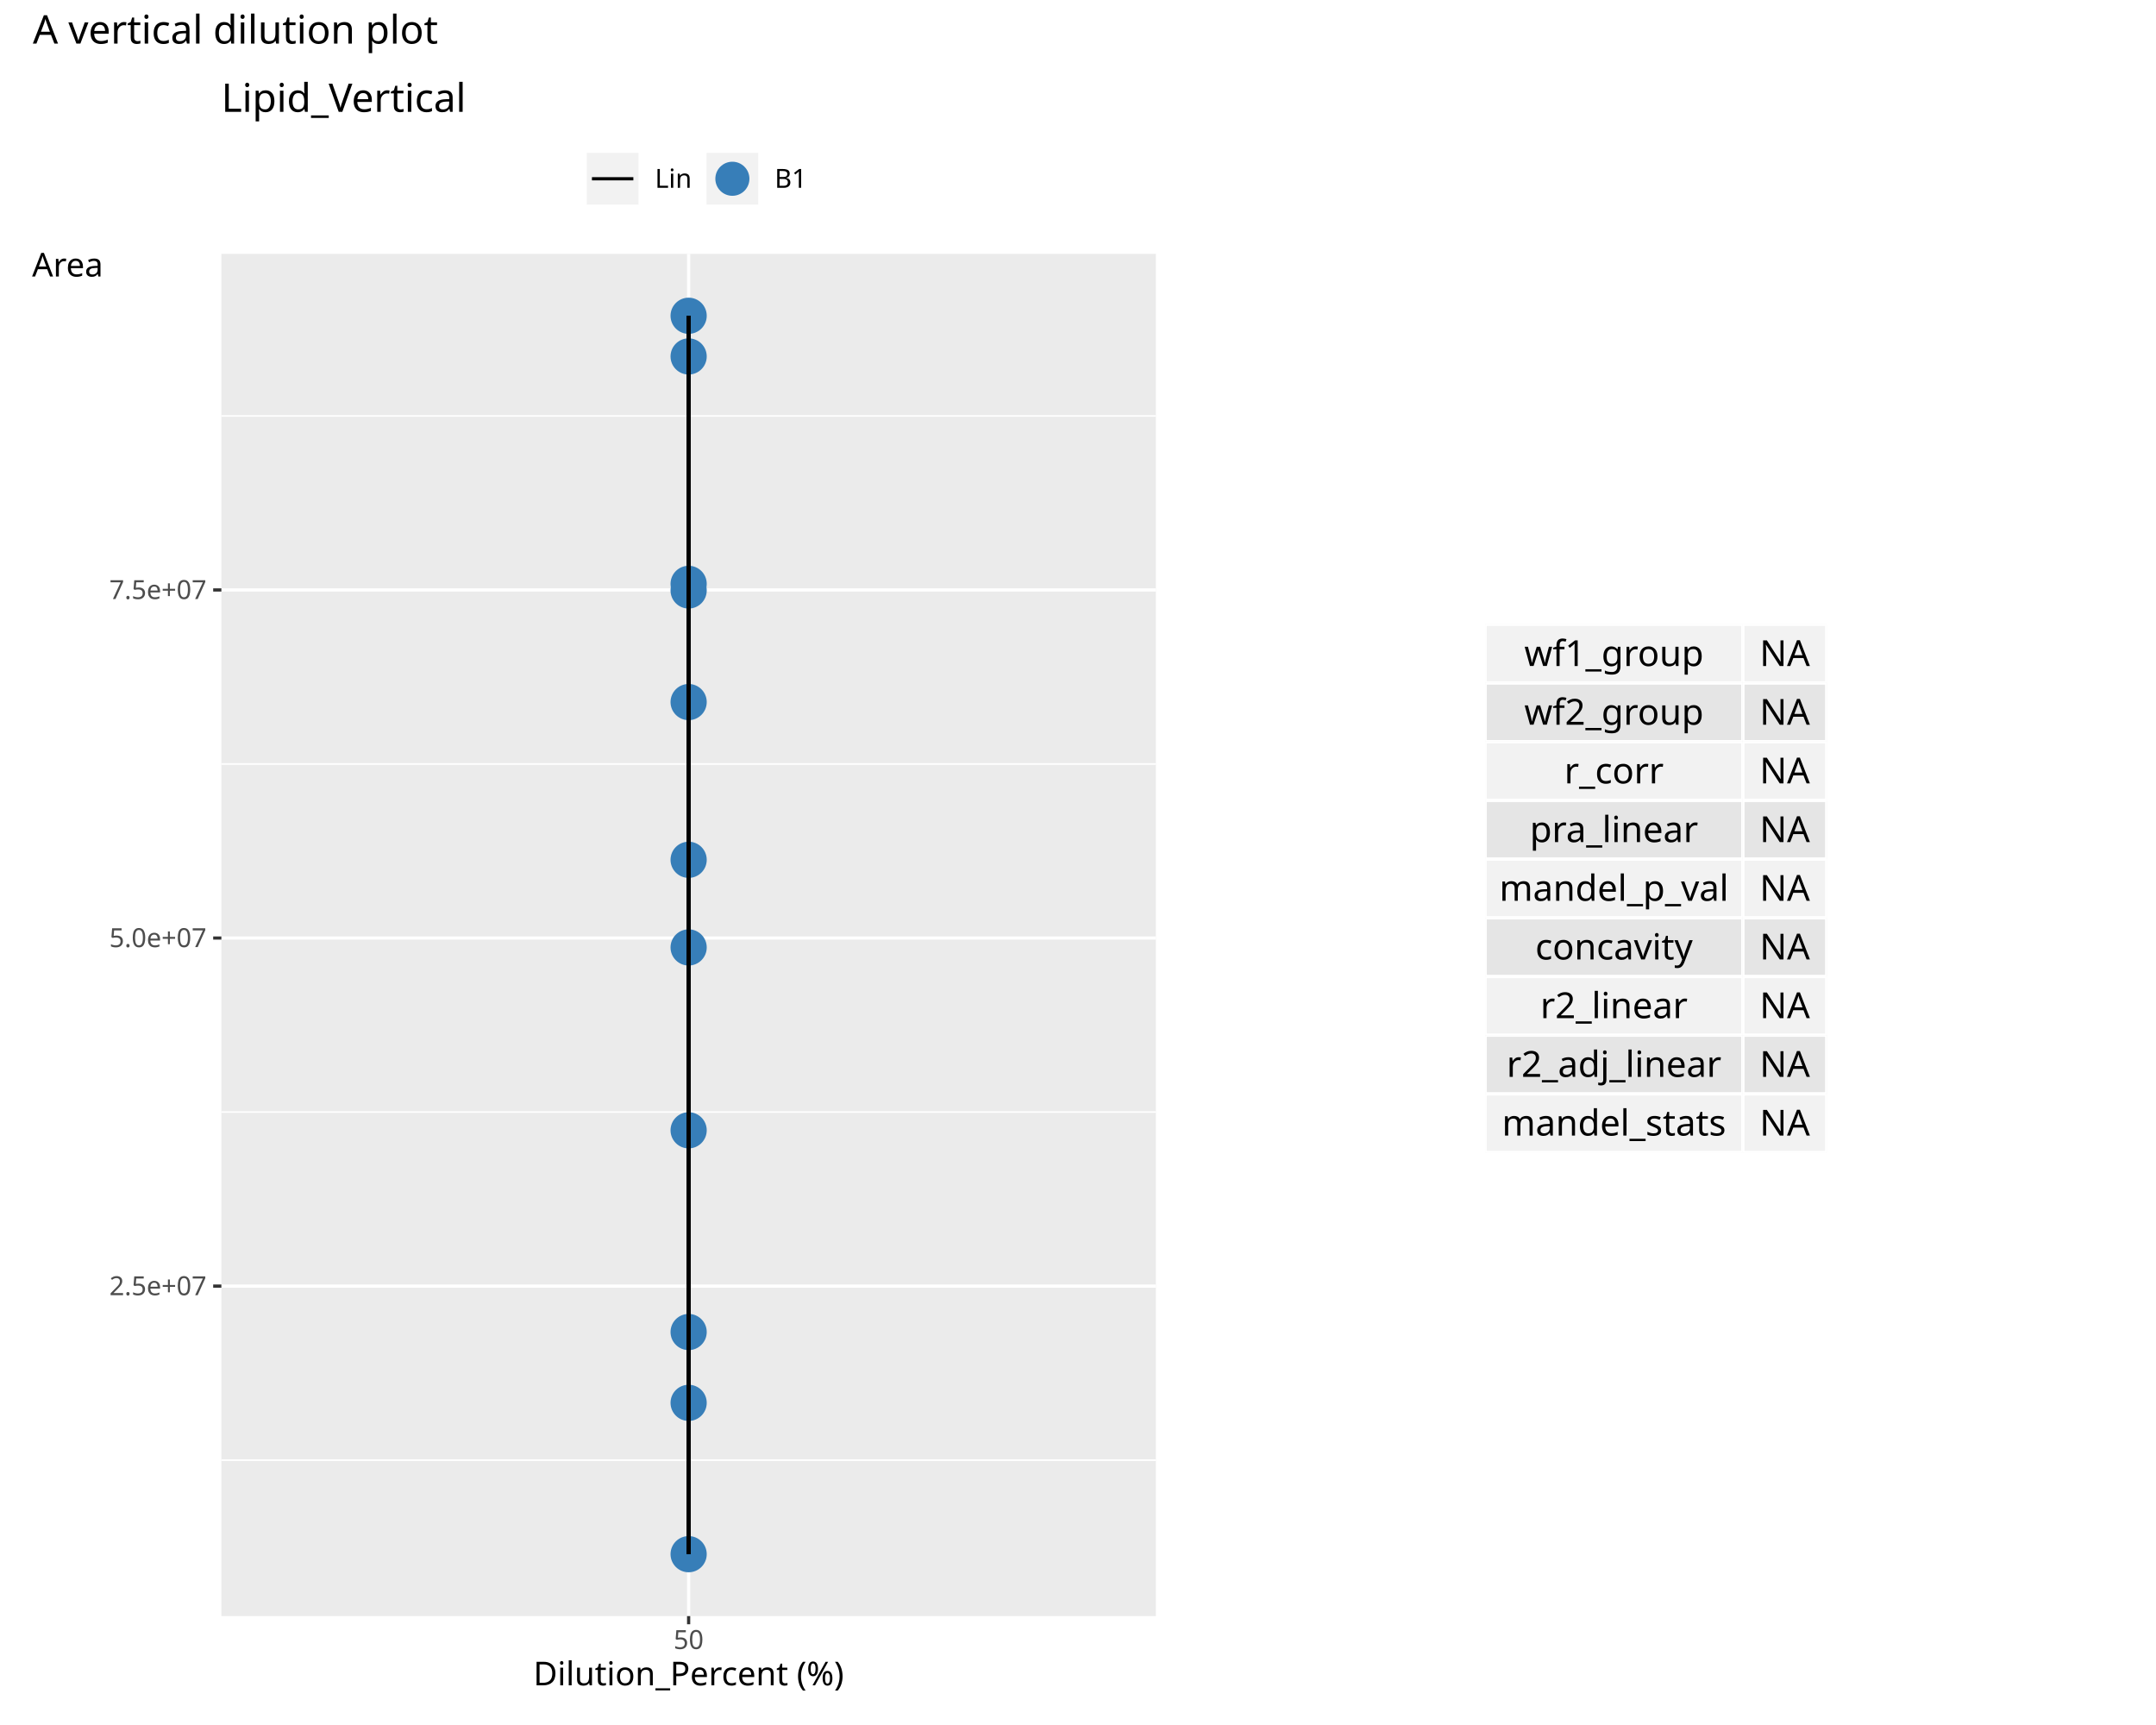
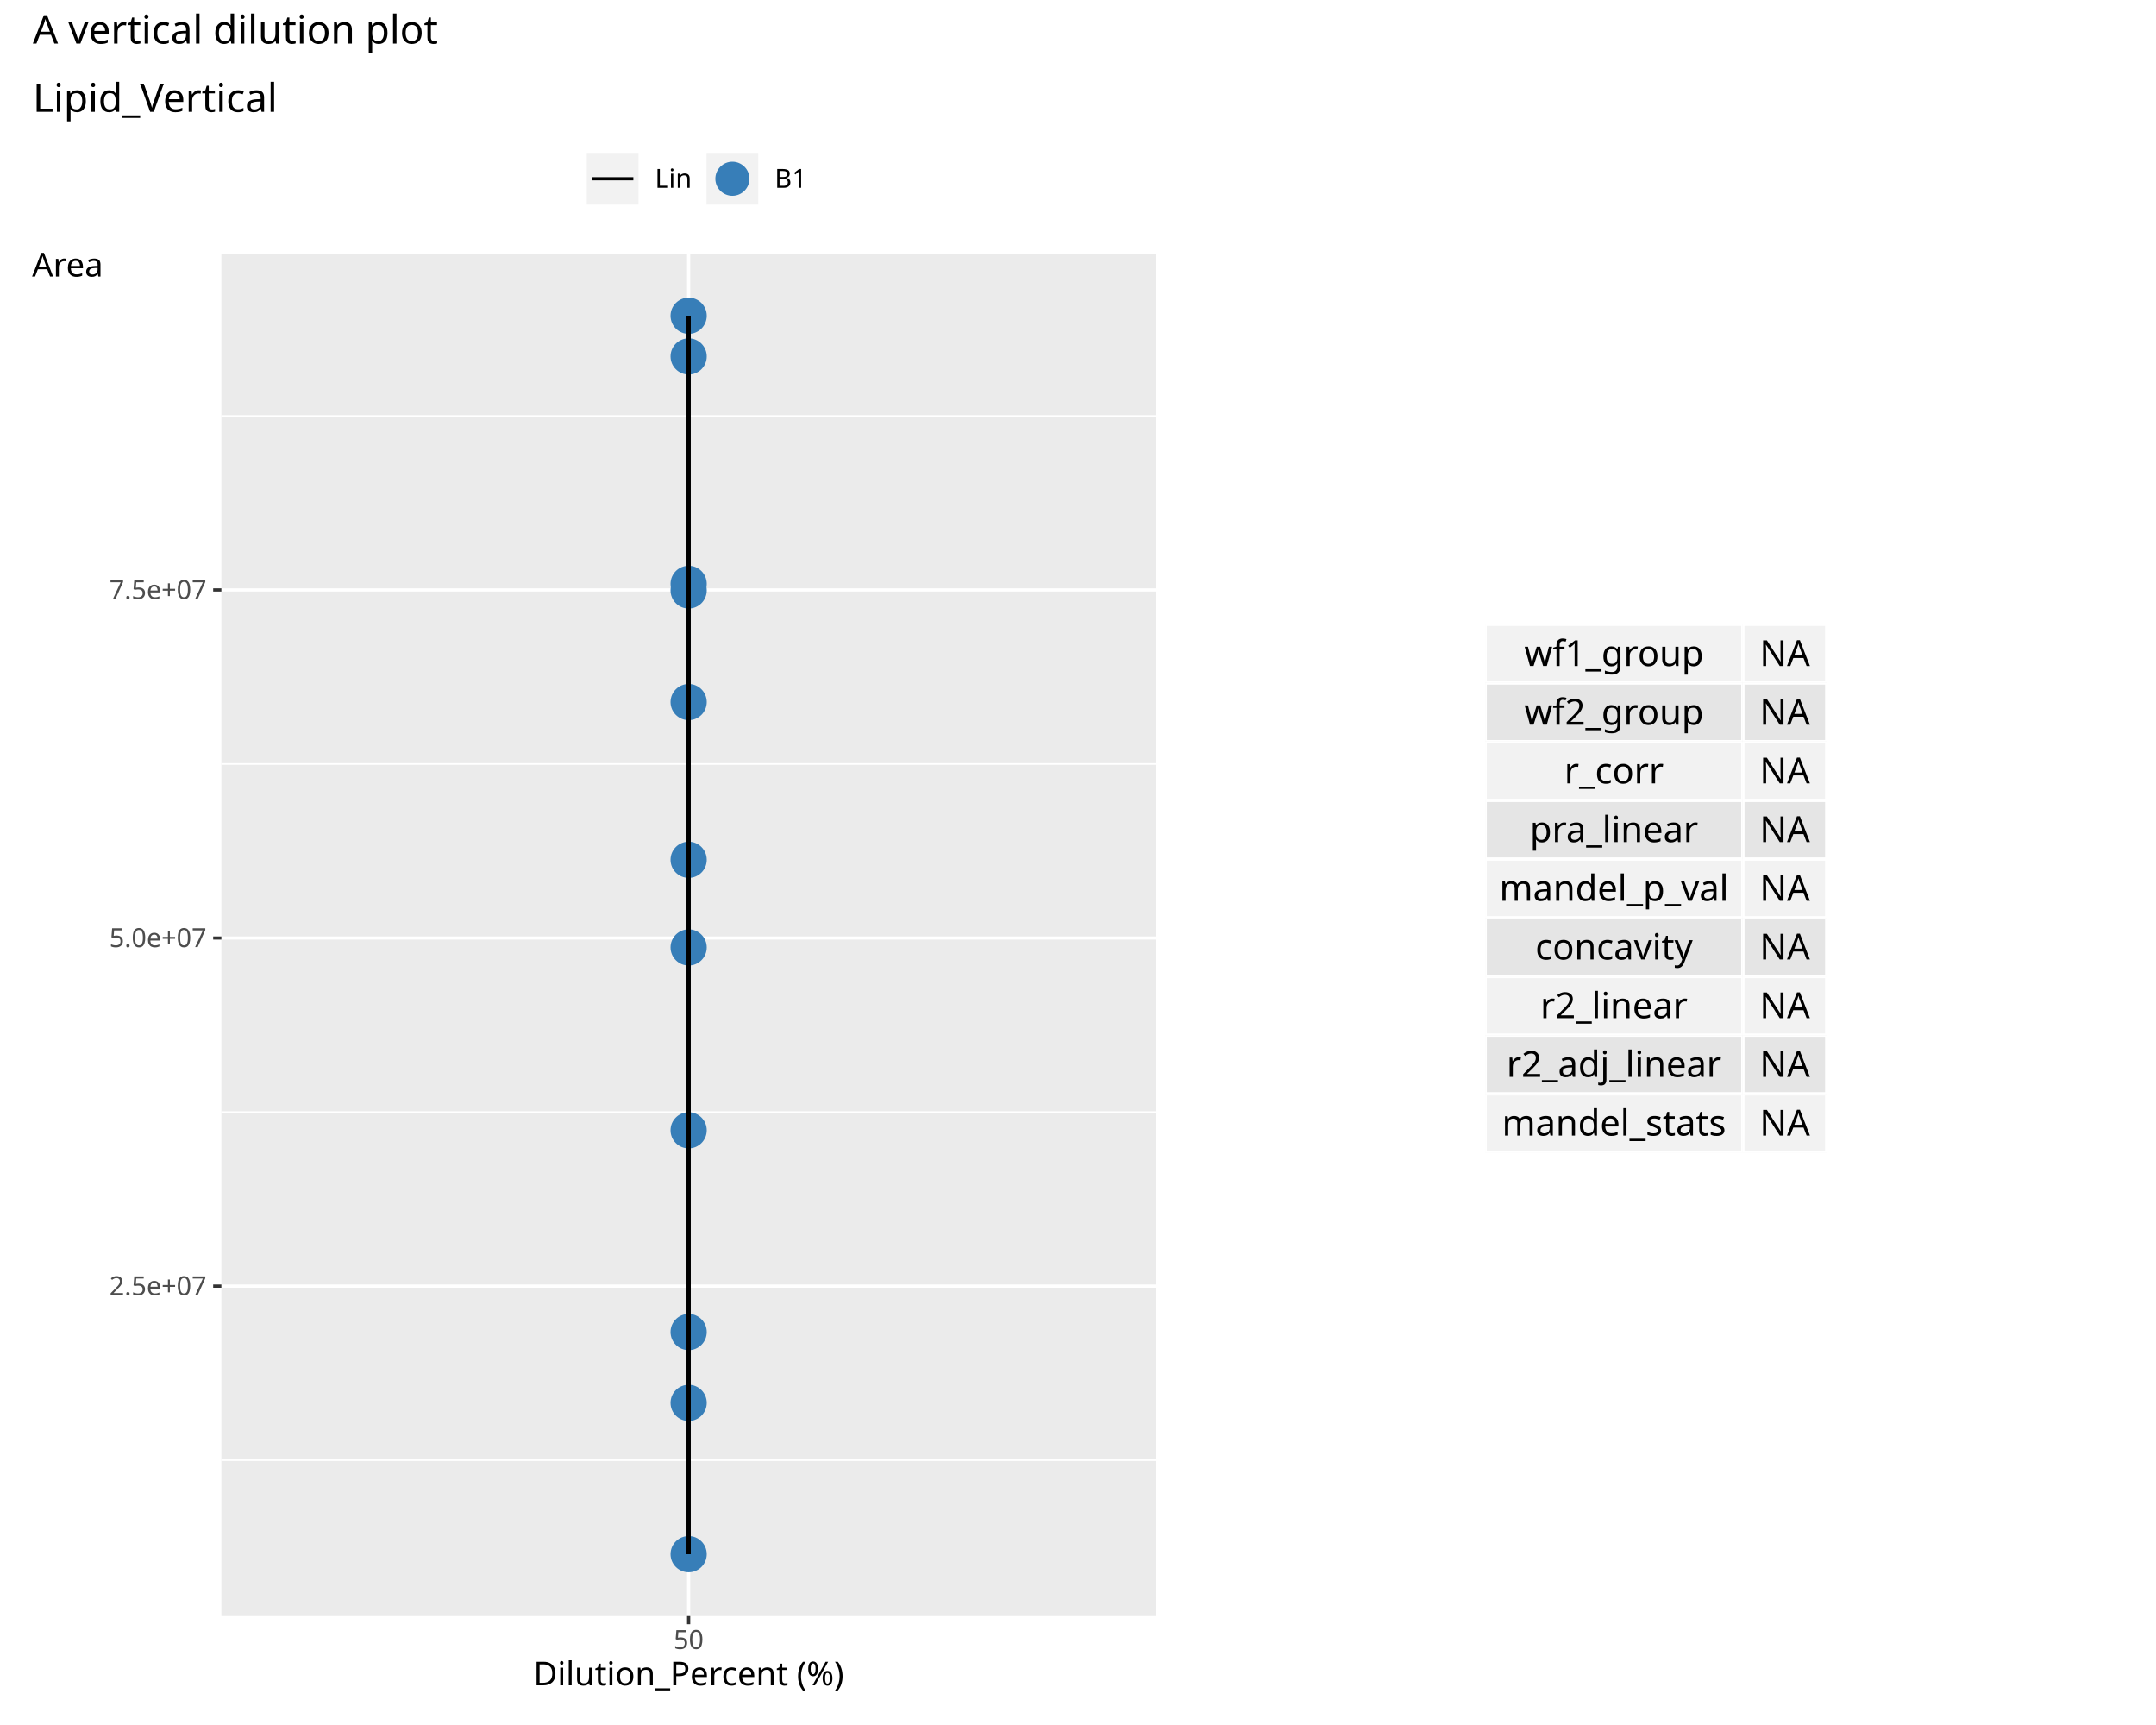
<svg xmlns="http://www.w3.org/2000/svg" class="svglite" data-engine-version="2.0" width="720.00pt" height="576.00pt" viewBox="0 0 720.00 576.00">
  <defs>
    <style type="text/css">
    .svglite line, .svglite polyline, .svglite polygon, .svglite path, .svglite rect, .svglite circle {
      fill: none;
      stroke: #000000;
      stroke-linecap: round;
      stroke-linejoin: round;
      stroke-miterlimit: 10.00;
    }
  </style>
  </defs>
  <rect width="100%" height="100%" style="stroke: none; fill: #FFFFFF;" />
  <defs>
    <clipPath id="cpMC4wMHw3MjAuMDB8MC4wMHw1NzYuMDA=">
      <rect x="0.00" y="0.00" width="720.00" height="576.00" />
    </clipPath>
  </defs>
  <g clip-path="url(#cpMC4wMHw3MjAuMDB8MC4wMHw1NzYuMDA=)">
    <rect x="0" y="0.00" width="720.00" height="576.00" style="stroke-width: 1.07; stroke: #FFFFFF; fill: #FFFFFF;" />
  </g>
  <defs>
    <clipPath id="cpMzkxLjQ4fDcxNC41MnwyMi43OHw1NzAuNTI=">
      <rect x="391.48" y="22.78" width="323.04" height="547.74" />
    </clipPath>
  </defs>
  <g clip-path="url(#cpMzkxLjQ4fDcxNC41MnwyMi43OHw1NzAuNTI=)">
    <rect x="391.48" y="22.78" width="323.04" height="547.74" style="stroke-width: 1.07; stroke: #FFFFFF; fill: #FFFFFF;" />
  </g>
  <g clip-path="url(#cpMC4wMHw3MjAuMDB8MC4wMHw1NzYuMDA=)">
</g>
  <defs>
    <clipPath id="cpNS40OHwzOTEuNDh8MjIuNzh8NTcwLjUy">
      <rect x="5.48" y="22.78" width="386.01" height="547.74" />
    </clipPath>
  </defs>
  <g clip-path="url(#cpNS40OHwzOTEuNDh8MjIuNzh8NTcwLjUy)">
    <rect x="5.48" y="22.78" width="386.01" height="547.74" style="stroke-width: 1.07; stroke: #FFFFFF; fill: #FFFFFF;" />
  </g>
  <g clip-path="url(#cpMC4wMHw3MjAuMDB8MC4wMHw1NzYuMDA=)">
</g>
  <defs>
    <clipPath id="cpNzMuOTN8Mzg2LjAxfDg0Ljc2fDUzOS42Mw==">
      <rect x="73.93" y="84.76" width="312.08" height="454.87" />
    </clipPath>
  </defs>
  <g clip-path="url(#cpNzMuOTN8Mzg2LjAxfDg0Ljc2fDUzOS42Mw==)">
    <rect x="73.93" y="84.76" width="312.08" height="454.87" style="stroke-width: 1.07; stroke: none; fill: #EBEBEB;" />
    <polyline points="73.93,487.57 386.01,487.57 " style="stroke-width: 0.53; stroke: #FFFFFF; stroke-linecap: butt;" />
    <polyline points="73.93,371.34 386.01,371.34 " style="stroke-width: 0.53; stroke: #FFFFFF; stroke-linecap: butt;" />
    <polyline points="73.93,255.11 386.01,255.11 " style="stroke-width: 0.53; stroke: #FFFFFF; stroke-linecap: butt;" />
    <polyline points="73.93,138.88 386.01,138.88 " style="stroke-width: 0.53; stroke: #FFFFFF; stroke-linecap: butt;" />
    <polyline points="73.93,429.45 386.01,429.45 " style="stroke-width: 1.07; stroke: #FFFFFF; stroke-linecap: butt;" />
    <polyline points="73.93,313.22 386.01,313.22 " style="stroke-width: 1.07; stroke: #FFFFFF; stroke-linecap: butt;" />
    <polyline points="73.93,196.99 386.01,196.99 " style="stroke-width: 1.07; stroke: #FFFFFF; stroke-linecap: butt;" />
    <polyline points="229.97,539.63 229.97,84.76 " style="stroke-width: 1.07; stroke: #FFFFFF; stroke-linecap: butt;" />
    <circle cx="229.97" cy="518.96" r="5.69" style="stroke-width: 0.71; stroke: #377EB8; fill: #377EB8;" />
    <circle cx="229.97" cy="468.43" r="5.69" style="stroke-width: 0.71; stroke: #377EB8; fill: #377EB8;" />
    <circle cx="229.97" cy="444.78" r="5.69" style="stroke-width: 0.71; stroke: #377EB8; fill: #377EB8;" />
    <circle cx="229.97" cy="377.42" r="5.69" style="stroke-width: 0.71; stroke: #377EB8; fill: #377EB8;" />
    <circle cx="229.97" cy="316.36" r="5.69" style="stroke-width: 0.71; stroke: #377EB8; fill: #377EB8;" />
    <circle cx="229.97" cy="287.10" r="5.69" style="stroke-width: 0.71; stroke: #377EB8; fill: #377EB8;" />
    <circle cx="229.97" cy="234.43" r="5.69" style="stroke-width: 0.71; stroke: #377EB8; fill: #377EB8;" />
    <circle cx="229.97" cy="197.16" r="5.69" style="stroke-width: 0.71; stroke: #377EB8; fill: #377EB8;" />
    <circle cx="229.97" cy="194.96" r="5.69" style="stroke-width: 0.71; stroke: #377EB8; fill: #377EB8;" />
    <circle cx="229.97" cy="119.02" r="5.69" style="stroke-width: 0.71; stroke: #377EB8; fill: #377EB8;" />
    <circle cx="229.97" cy="105.44" r="5.69" style="stroke-width: 0.71; stroke: #377EB8; fill: #377EB8;" />
    <line x1="229.97" y1="518.96" x2="229.97" y2="105.44" style="stroke-width: 1.07; stroke-linecap: butt;" />
    <line x1="229.97" y1="518.96" x2="229.97" y2="105.44" style="stroke-width: 1.07; stroke-linecap: butt;" />
    <line x1="229.97" y1="518.96" x2="229.97" y2="105.44" style="stroke-width: 1.07; stroke-linecap: butt;" />
    <line x1="229.97" y1="518.96" x2="229.97" y2="105.44" style="stroke-width: 1.07; stroke-linecap: butt;" />
    <line x1="229.97" y1="518.96" x2="229.97" y2="105.44" style="stroke-width: 1.07; stroke-linecap: butt;" />
    <line x1="229.97" y1="518.96" x2="229.97" y2="105.44" style="stroke-width: 1.07; stroke-linecap: butt;" />
    <line x1="229.97" y1="518.96" x2="229.97" y2="105.44" style="stroke-width: 1.07; stroke-linecap: butt;" />
    <line x1="229.97" y1="518.96" x2="229.97" y2="105.44" style="stroke-width: 1.07; stroke-linecap: butt;" />
    <line x1="229.97" y1="518.96" x2="229.97" y2="105.44" style="stroke-width: 1.07; stroke-linecap: butt;" />
    <line x1="229.97" y1="518.96" x2="229.97" y2="105.44" style="stroke-width: 1.07; stroke-linecap: butt;" />
    <line x1="229.97" y1="518.96" x2="229.97" y2="105.44" style="stroke-width: 1.07; stroke-linecap: butt;" />
  </g>
  <g clip-path="url(#cpMC4wMHw3MjAuMDB8MC4wMHw1NzYuMDA=)">
    <text x="69.00" y="432.48" text-anchor="end" style="font-size: 8.80px; fill: #4D4D4D; font-family: sans;" textLength="32.06px" lengthAdjust="spacingAndGlyphs">2.5e+07</text>
    <text x="69.00" y="316.25" text-anchor="end" style="font-size: 8.80px; fill: #4D4D4D; font-family: sans;" textLength="32.06px" lengthAdjust="spacingAndGlyphs">5.0e+07</text>
    <text x="69.00" y="200.02" text-anchor="end" style="font-size: 8.80px; fill: #4D4D4D; font-family: sans;" textLength="32.06px" lengthAdjust="spacingAndGlyphs">7.5e+07</text>
    <polyline points="71.19,429.45 73.93,429.45 " style="stroke-width: 1.07; stroke: #333333; stroke-linecap: butt;" />
    <polyline points="71.19,313.22 73.93,313.22 " style="stroke-width: 1.07; stroke: #333333; stroke-linecap: butt;" />
    <polyline points="71.19,196.99 73.93,196.99 " style="stroke-width: 1.07; stroke: #333333; stroke-linecap: butt;" />
    <polyline points="229.97,542.37 229.97,539.63 " style="stroke-width: 1.07; stroke: #333333; stroke-linecap: butt;" />
    <text x="229.97" y="550.62" text-anchor="middle" style="font-size: 8.80px; fill: #4D4D4D; font-family: sans;" textLength="9.79px" lengthAdjust="spacingAndGlyphs">50</text>
    <text x="229.97" y="562.76" text-anchor="middle" style="font-size: 11.00px; font-family: sans;" textLength="100.88px" lengthAdjust="spacingAndGlyphs">Dilution_Percent (%)</text>
    <text x="22.58" y="92.33" text-anchor="middle" style="font-size: 11.00px; font-family: sans;" textLength="23.24px" lengthAdjust="spacingAndGlyphs">Area</text>
    <rect x="184.99" y="45.57" width="89.95" height="28.24" style="stroke-width: 1.07; stroke: none; fill: #FFFFFF;" />
    <rect x="195.95" y="51.05" width="17.28" height="17.28" style="stroke-width: 1.07; stroke: none; fill: #F2F2F2;" />
    <line x1="197.68" y1="59.69" x2="211.51" y2="59.69" style="stroke-width: 1.07; stroke-linecap: butt;" />
    <rect x="235.94" y="51.05" width="17.28" height="17.28" style="stroke-width: 1.07; stroke: none; fill: #F2F2F2;" />
    <circle cx="244.58" cy="59.69" r="5.69" style="stroke-width: 0.71; stroke: none; fill: #377EB8;" />
    <text x="218.71" y="62.71" style="font-size: 8.80px; font-family: sans;" textLength="11.74px" lengthAdjust="spacingAndGlyphs">Lin</text>
    <text x="258.69" y="62.71" style="font-size: 8.80px; font-family: sans;" textLength="10.77px" lengthAdjust="spacingAndGlyphs">B1</text>
-     <text x="73.93" y="37.35" style="font-size: 13.20px; font-family: sans;" textLength="79.25px" lengthAdjust="spacingAndGlyphs">Lipid_Vertical</text>
+     <text x="10.96" y="37.35" style="font-size: 13.20px; font-family: sans;" textLength="79.25px" lengthAdjust="spacingAndGlyphs">Lipid_Vertical</text>
  </g>
  <defs>
    <clipPath id="cpMzk2Ljk2fDcwOS4wNHw4NC43Nnw1MzkuNjM=">
      <rect x="396.96" y="84.76" width="312.08" height="454.87" />
    </clipPath>
  </defs>
  <g clip-path="url(#cpMzk2Ljk2fDcwOS4wNHw4NC43Nnw1MzkuNjM=)">
</g>
  <g clip-path="url(#cpMC4wMHw3MjAuMDB8MC4wMHw1NzYuMDA=)">
</g>
  <g clip-path="url(#cpMzkxLjQ4fDcxNC41MnwyMi43OHw1NzAuNTI=)">
</g>
  <defs>
    <clipPath id="cpNDk1Ljk2fDU4Mi4wM3wyMDguNDd8MjI4LjA2">
      <rect x="495.96" y="208.47" width="86.07" height="19.60" />
    </clipPath>
  </defs>
  <g clip-path="url(#cpNDk1Ljk2fDU4Mi4wM3wyMDguNDd8MjI4LjA2)">
    <rect x="495.96" y="208.47" width="86.07" height="19.60" style="stroke-width: 1.12; stroke: #FFFFFF; fill: #F2F2F2;" />
  </g>
  <g clip-path="url(#cpMzkxLjQ4fDcxNC41MnwyMi43OHw1NzAuNTI=)">
</g>
  <defs>
    <clipPath id="cpNDk1Ljk2fDU4Mi4wM3wyMjguMDZ8MjQ3LjY2">
      <rect x="495.96" y="228.06" width="86.07" height="19.60" />
    </clipPath>
  </defs>
  <g clip-path="url(#cpNDk1Ljk2fDU4Mi4wM3wyMjguMDZ8MjQ3LjY2)">
    <rect x="495.96" y="228.06" width="86.07" height="19.60" style="stroke-width: 1.12; stroke: #FFFFFF; fill: #E5E5E5;" />
  </g>
  <g clip-path="url(#cpMzkxLjQ4fDcxNC41MnwyMi43OHw1NzAuNTI=)">
</g>
  <defs>
    <clipPath id="cpNDk1Ljk2fDU4Mi4wM3wyNDcuNjZ8MjY3LjI2">
      <rect x="495.96" y="247.66" width="86.07" height="19.60" />
    </clipPath>
  </defs>
  <g clip-path="url(#cpNDk1Ljk2fDU4Mi4wM3wyNDcuNjZ8MjY3LjI2)">
    <rect x="495.96" y="247.66" width="86.07" height="19.60" style="stroke-width: 1.12; stroke: #FFFFFF; fill: #F2F2F2;" />
  </g>
  <g clip-path="url(#cpMzkxLjQ4fDcxNC41MnwyMi43OHw1NzAuNTI=)">
</g>
  <defs>
    <clipPath id="cpNDk1Ljk2fDU4Mi4wM3wyNjcuMjZ8Mjg2Ljg1">
      <rect x="495.96" y="267.26" width="86.07" height="19.60" />
    </clipPath>
  </defs>
  <g clip-path="url(#cpNDk1Ljk2fDU4Mi4wM3wyNjcuMjZ8Mjg2Ljg1)">
    <rect x="495.96" y="267.26" width="86.07" height="19.60" style="stroke-width: 1.12; stroke: #FFFFFF; fill: #E5E5E5;" />
  </g>
  <g clip-path="url(#cpMzkxLjQ4fDcxNC41MnwyMi43OHw1NzAuNTI=)">
</g>
  <defs>
    <clipPath id="cpNDk1Ljk2fDU4Mi4wM3wyODYuODV8MzA2LjQ1">
      <rect x="495.96" y="286.85" width="86.07" height="19.60" />
    </clipPath>
  </defs>
  <g clip-path="url(#cpNDk1Ljk2fDU4Mi4wM3wyODYuODV8MzA2LjQ1)">
    <rect x="495.96" y="286.85" width="86.07" height="19.60" style="stroke-width: 1.12; stroke: #FFFFFF; fill: #F2F2F2;" />
  </g>
  <g clip-path="url(#cpMzkxLjQ4fDcxNC41MnwyMi43OHw1NzAuNTI=)">
</g>
  <defs>
    <clipPath id="cpNDk1Ljk2fDU4Mi4wM3wzMDYuNDV8MzI2LjA1">
      <rect x="495.96" y="306.45" width="86.07" height="19.60" />
    </clipPath>
  </defs>
  <g clip-path="url(#cpNDk1Ljk2fDU4Mi4wM3wzMDYuNDV8MzI2LjA1)">
    <rect x="495.96" y="306.45" width="86.07" height="19.60" style="stroke-width: 1.12; stroke: #FFFFFF; fill: #E5E5E5;" />
  </g>
  <g clip-path="url(#cpMzkxLjQ4fDcxNC41MnwyMi43OHw1NzAuNTI=)">
</g>
  <defs>
    <clipPath id="cpNDk1Ljk2fDU4Mi4wM3wzMjYuMDV8MzQ1LjY0">
      <rect x="495.96" y="326.05" width="86.07" height="19.60" />
    </clipPath>
  </defs>
  <g clip-path="url(#cpNDk1Ljk2fDU4Mi4wM3wzMjYuMDV8MzQ1LjY0)">
    <rect x="495.96" y="326.05" width="86.07" height="19.60" style="stroke-width: 1.12; stroke: #FFFFFF; fill: #F2F2F2;" />
  </g>
  <g clip-path="url(#cpMzkxLjQ4fDcxNC41MnwyMi43OHw1NzAuNTI=)">
</g>
  <defs>
    <clipPath id="cpNDk1Ljk2fDU4Mi4wM3wzNDUuNjR8MzY1LjI0">
      <rect x="495.96" y="345.64" width="86.07" height="19.60" />
    </clipPath>
  </defs>
  <g clip-path="url(#cpNDk1Ljk2fDU4Mi4wM3wzNDUuNjR8MzY1LjI0)">
    <rect x="495.96" y="345.64" width="86.07" height="19.60" style="stroke-width: 1.12; stroke: #FFFFFF; fill: #E5E5E5;" />
  </g>
  <g clip-path="url(#cpMzkxLjQ4fDcxNC41MnwyMi43OHw1NzAuNTI=)">
</g>
  <defs>
    <clipPath id="cpNDk1Ljk2fDU4Mi4wM3wzNjUuMjR8Mzg0Ljg0">
      <rect x="495.96" y="365.24" width="86.07" height="19.60" />
    </clipPath>
  </defs>
  <g clip-path="url(#cpNDk1Ljk2fDU4Mi4wM3wzNjUuMjR8Mzg0Ljg0)">
    <rect x="495.96" y="365.24" width="86.07" height="19.60" style="stroke-width: 1.12; stroke: #FFFFFF; fill: #F2F2F2;" />
  </g>
  <g clip-path="url(#cpMzkxLjQ4fDcxNC41MnwyMi43OHw1NzAuNTI=)">
</g>
  <defs>
    <clipPath id="cpNTgyLjAzfDYxMC4wNHwyMDguNDd8MjI4LjA2">
      <rect x="582.03" y="208.47" width="28.01" height="19.60" />
    </clipPath>
  </defs>
  <g clip-path="url(#cpNTgyLjAzfDYxMC4wNHwyMDguNDd8MjI4LjA2)">
    <rect x="582.03" y="208.47" width="28.01" height="19.60" style="stroke-width: 1.12; stroke: #FFFFFF; fill: #F2F2F2;" />
  </g>
  <g clip-path="url(#cpMzkxLjQ4fDcxNC41MnwyMi43OHw1NzAuNTI=)">
</g>
  <defs>
    <clipPath id="cpNTgyLjAzfDYxMC4wNHwyMjguMDZ8MjQ3LjY2">
      <rect x="582.03" y="228.06" width="28.01" height="19.60" />
    </clipPath>
  </defs>
  <g clip-path="url(#cpNTgyLjAzfDYxMC4wNHwyMjguMDZ8MjQ3LjY2)">
    <rect x="582.03" y="228.06" width="28.01" height="19.60" style="stroke-width: 1.12; stroke: #FFFFFF; fill: #E5E5E5;" />
  </g>
  <g clip-path="url(#cpMzkxLjQ4fDcxNC41MnwyMi43OHw1NzAuNTI=)">
</g>
  <defs>
    <clipPath id="cpNTgyLjAzfDYxMC4wNHwyNDcuNjZ8MjY3LjI2">
      <rect x="582.03" y="247.66" width="28.01" height="19.60" />
    </clipPath>
  </defs>
  <g clip-path="url(#cpNTgyLjAzfDYxMC4wNHwyNDcuNjZ8MjY3LjI2)">
    <rect x="582.03" y="247.66" width="28.01" height="19.60" style="stroke-width: 1.12; stroke: #FFFFFF; fill: #F2F2F2;" />
  </g>
  <g clip-path="url(#cpMzkxLjQ4fDcxNC41MnwyMi43OHw1NzAuNTI=)">
</g>
  <defs>
    <clipPath id="cpNTgyLjAzfDYxMC4wNHwyNjcuMjZ8Mjg2Ljg1">
      <rect x="582.03" y="267.26" width="28.01" height="19.60" />
    </clipPath>
  </defs>
  <g clip-path="url(#cpNTgyLjAzfDYxMC4wNHwyNjcuMjZ8Mjg2Ljg1)">
    <rect x="582.03" y="267.26" width="28.01" height="19.60" style="stroke-width: 1.12; stroke: #FFFFFF; fill: #E5E5E5;" />
  </g>
  <g clip-path="url(#cpMzkxLjQ4fDcxNC41MnwyMi43OHw1NzAuNTI=)">
</g>
  <defs>
    <clipPath id="cpNTgyLjAzfDYxMC4wNHwyODYuODV8MzA2LjQ1">
      <rect x="582.03" y="286.85" width="28.01" height="19.60" />
    </clipPath>
  </defs>
  <g clip-path="url(#cpNTgyLjAzfDYxMC4wNHwyODYuODV8MzA2LjQ1)">
    <rect x="582.03" y="286.85" width="28.01" height="19.60" style="stroke-width: 1.12; stroke: #FFFFFF; fill: #F2F2F2;" />
  </g>
  <g clip-path="url(#cpMzkxLjQ4fDcxNC41MnwyMi43OHw1NzAuNTI=)">
</g>
  <defs>
    <clipPath id="cpNTgyLjAzfDYxMC4wNHwzMDYuNDV8MzI2LjA1">
      <rect x="582.03" y="306.45" width="28.01" height="19.60" />
    </clipPath>
  </defs>
  <g clip-path="url(#cpNTgyLjAzfDYxMC4wNHwzMDYuNDV8MzI2LjA1)">
    <rect x="582.03" y="306.45" width="28.01" height="19.60" style="stroke-width: 1.12; stroke: #FFFFFF; fill: #E5E5E5;" />
  </g>
  <g clip-path="url(#cpMzkxLjQ4fDcxNC41MnwyMi43OHw1NzAuNTI=)">
</g>
  <defs>
    <clipPath id="cpNTgyLjAzfDYxMC4wNHwzMjYuMDV8MzQ1LjY0">
      <rect x="582.03" y="326.05" width="28.01" height="19.60" />
    </clipPath>
  </defs>
  <g clip-path="url(#cpNTgyLjAzfDYxMC4wNHwzMjYuMDV8MzQ1LjY0)">
    <rect x="582.03" y="326.05" width="28.01" height="19.60" style="stroke-width: 1.12; stroke: #FFFFFF; fill: #F2F2F2;" />
  </g>
  <g clip-path="url(#cpMzkxLjQ4fDcxNC41MnwyMi43OHw1NzAuNTI=)">
</g>
  <defs>
    <clipPath id="cpNTgyLjAzfDYxMC4wNHwzNDUuNjR8MzY1LjI0">
      <rect x="582.03" y="345.64" width="28.01" height="19.60" />
    </clipPath>
  </defs>
  <g clip-path="url(#cpNTgyLjAzfDYxMC4wNHwzNDUuNjR8MzY1LjI0)">
    <rect x="582.03" y="345.64" width="28.01" height="19.60" style="stroke-width: 1.12; stroke: #FFFFFF; fill: #E5E5E5;" />
  </g>
  <g clip-path="url(#cpMzkxLjQ4fDcxNC41MnwyMi43OHw1NzAuNTI=)">
</g>
  <defs>
    <clipPath id="cpNTgyLjAzfDYxMC4wNHwzNjUuMjR8Mzg0Ljg0">
      <rect x="582.03" y="365.24" width="28.01" height="19.60" />
    </clipPath>
  </defs>
  <g clip-path="url(#cpNTgyLjAzfDYxMC4wNHwzNjUuMjR8Mzg0Ljg0)">
    <rect x="582.03" y="365.24" width="28.01" height="19.60" style="stroke-width: 1.12; stroke: #FFFFFF; fill: #F2F2F2;" />
  </g>
  <g clip-path="url(#cpMzkxLjQ4fDcxNC41MnwyMi43OHw1NzAuNTI=)">
</g>
  <g clip-path="url(#cpNDk1Ljk2fDU4Mi4wM3wyMDguNDd8MjI4LjA2)">
    <text x="539.00" y="222.39" text-anchor="middle" style="font-size: 12.00px; font-family: sans;" textLength="56.04px" lengthAdjust="spacingAndGlyphs">wf1_group</text>
  </g>
  <g clip-path="url(#cpMzkxLjQ4fDcxNC41MnwyMi43OHw1NzAuNTI=)">
</g>
  <g clip-path="url(#cpNDk1Ljk2fDU4Mi4wM3wyMjguMDZ8MjQ3LjY2)">
    <text x="539.00" y="241.99" text-anchor="middle" style="font-size: 12.00px; font-family: sans;" textLength="56.04px" lengthAdjust="spacingAndGlyphs">wf2_group</text>
  </g>
  <g clip-path="url(#cpMzkxLjQ4fDcxNC41MnwyMi43OHw1NzAuNTI=)">
</g>
  <g clip-path="url(#cpNDk1Ljk2fDU4Mi4wM3wyNDcuNjZ8MjY3LjI2)">
    <text x="539.00" y="261.59" text-anchor="middle" style="font-size: 12.00px; font-family: sans;" textLength="31.34px" lengthAdjust="spacingAndGlyphs">r_corr</text>
  </g>
  <g clip-path="url(#cpMzkxLjQ4fDcxNC41MnwyMi43OHw1NzAuNTI=)">
</g>
  <g clip-path="url(#cpNDk1Ljk2fDU4Mi4wM3wyNjcuMjZ8Mjg2Ljg1)">
    <text x="539.00" y="281.18" text-anchor="middle" style="font-size: 12.00px; font-family: sans;" textLength="53.37px" lengthAdjust="spacingAndGlyphs">pra_linear</text>
  </g>
  <g clip-path="url(#cpMzkxLjQ4fDcxNC41MnwyMi43OHw1NzAuNTI=)">
</g>
  <g clip-path="url(#cpNDk1Ljk2fDU4Mi4wM3wyODYuODV8MzA2LjQ1)">
    <text x="539.00" y="300.78" text-anchor="middle" style="font-size: 12.00px; font-family: sans;" textLength="74.73px" lengthAdjust="spacingAndGlyphs">mandel_p_val</text>
  </g>
  <g clip-path="url(#cpMzkxLjQ4fDcxNC41MnwyMi43OHw1NzAuNTI=)">
</g>
  <g clip-path="url(#cpNDk1Ljk2fDU4Mi4wM3wzMDYuNDV8MzI2LjA1)">
    <text x="539.00" y="320.38" text-anchor="middle" style="font-size: 12.00px; font-family: sans;" textLength="50.04px" lengthAdjust="spacingAndGlyphs">concavity</text>
  </g>
  <g clip-path="url(#cpMzkxLjQ4fDcxNC41MnwyMi43OHw1NzAuNTI=)">
</g>
  <g clip-path="url(#cpNDk1Ljk2fDU4Mi4wM3wzMjYuMDV8MzQ1LjY0)">
    <text x="539.00" y="339.98" text-anchor="middle" style="font-size: 12.00px; font-family: sans;" textLength="46.69px" lengthAdjust="spacingAndGlyphs">r2_linear</text>
  </g>
  <g clip-path="url(#cpMzkxLjQ4fDcxNC41MnwyMi43OHw1NzAuNTI=)">
</g>
  <g clip-path="url(#cpNDk1Ljk2fDU4Mi4wM3wzNDUuNjR8MzY1LjI0)">
    <text x="539.00" y="359.57" text-anchor="middle" style="font-size: 12.00px; font-family: sans;" textLength="69.38px" lengthAdjust="spacingAndGlyphs">r2_adj_linear</text>
  </g>
  <g clip-path="url(#cpMzkxLjQ4fDcxNC41MnwyMi43OHw1NzAuNTI=)">
</g>
  <g clip-path="url(#cpNDk1Ljk2fDU4Mi4wM3wzNjUuMjR8Mzg0Ljg0)">
    <text x="539.00" y="379.17" text-anchor="middle" style="font-size: 12.00px; font-family: sans;" textLength="71.39px" lengthAdjust="spacingAndGlyphs">mandel_stats</text>
  </g>
  <g clip-path="url(#cpMzkxLjQ4fDcxNC41MnwyMi43OHw1NzAuNTI=)">
</g>
  <g clip-path="url(#cpNTgyLjAzfDYxMC4wNHwyMDguNDd8MjI4LjA2)">
    <text x="596.04" y="222.39" text-anchor="middle" style="font-size: 12.00px; font-family: sans;" textLength="16.68px" lengthAdjust="spacingAndGlyphs">NA</text>
  </g>
  <g clip-path="url(#cpMzkxLjQ4fDcxNC41MnwyMi43OHw1NzAuNTI=)">
</g>
  <g clip-path="url(#cpNTgyLjAzfDYxMC4wNHwyMjguMDZ8MjQ3LjY2)">
    <text x="596.04" y="241.99" text-anchor="middle" style="font-size: 12.00px; font-family: sans;" textLength="16.68px" lengthAdjust="spacingAndGlyphs">NA</text>
  </g>
  <g clip-path="url(#cpMzkxLjQ4fDcxNC41MnwyMi43OHw1NzAuNTI=)">
</g>
  <g clip-path="url(#cpNTgyLjAzfDYxMC4wNHwyNDcuNjZ8MjY3LjI2)">
    <text x="596.04" y="261.59" text-anchor="middle" style="font-size: 12.00px; font-family: sans;" textLength="16.68px" lengthAdjust="spacingAndGlyphs">NA</text>
  </g>
  <g clip-path="url(#cpMzkxLjQ4fDcxNC41MnwyMi43OHw1NzAuNTI=)">
</g>
  <g clip-path="url(#cpNTgyLjAzfDYxMC4wNHwyNjcuMjZ8Mjg2Ljg1)">
    <text x="596.04" y="281.18" text-anchor="middle" style="font-size: 12.00px; font-family: sans;" textLength="16.68px" lengthAdjust="spacingAndGlyphs">NA</text>
  </g>
  <g clip-path="url(#cpMzkxLjQ4fDcxNC41MnwyMi43OHw1NzAuNTI=)">
</g>
  <g clip-path="url(#cpNTgyLjAzfDYxMC4wNHwyODYuODV8MzA2LjQ1)">
    <text x="596.04" y="300.78" text-anchor="middle" style="font-size: 12.00px; font-family: sans;" textLength="16.68px" lengthAdjust="spacingAndGlyphs">NA</text>
  </g>
  <g clip-path="url(#cpMzkxLjQ4fDcxNC41MnwyMi43OHw1NzAuNTI=)">
</g>
  <g clip-path="url(#cpNTgyLjAzfDYxMC4wNHwzMDYuNDV8MzI2LjA1)">
    <text x="596.04" y="320.38" text-anchor="middle" style="font-size: 12.00px; font-family: sans;" textLength="16.68px" lengthAdjust="spacingAndGlyphs">NA</text>
  </g>
  <g clip-path="url(#cpMzkxLjQ4fDcxNC41MnwyMi43OHw1NzAuNTI=)">
</g>
  <g clip-path="url(#cpNTgyLjAzfDYxMC4wNHwzMjYuMDV8MzQ1LjY0)">
    <text x="596.04" y="339.98" text-anchor="middle" style="font-size: 12.00px; font-family: sans;" textLength="16.68px" lengthAdjust="spacingAndGlyphs">NA</text>
  </g>
  <g clip-path="url(#cpMzkxLjQ4fDcxNC41MnwyMi43OHw1NzAuNTI=)">
</g>
  <g clip-path="url(#cpNTgyLjAzfDYxMC4wNHwzNDUuNjR8MzY1LjI0)">
    <text x="596.04" y="359.57" text-anchor="middle" style="font-size: 12.00px; font-family: sans;" textLength="16.68px" lengthAdjust="spacingAndGlyphs">NA</text>
  </g>
  <g clip-path="url(#cpMzkxLjQ4fDcxNC41MnwyMi43OHw1NzAuNTI=)">
</g>
  <g clip-path="url(#cpNTgyLjAzfDYxMC4wNHwzNjUuMjR8Mzg0Ljg0)">
    <text x="596.04" y="379.17" text-anchor="middle" style="font-size: 12.00px; font-family: sans;" textLength="16.68px" lengthAdjust="spacingAndGlyphs">NA</text>
  </g>
  <g clip-path="url(#cpMzkxLjQ4fDcxNC41MnwyMi43OHw1NzAuNTI=)">
</g>
  <g clip-path="url(#cpMC4wMHw3MjAuMDB8MC4wMHw1NzYuMDA=)">
</g>
  <defs>
    <clipPath id="cpMzk2Ljk2fDcwOS4wNHwyOC4yNnw0NS41Nw==">
      <rect x="396.96" y="28.26" width="312.08" height="17.30" />
    </clipPath>
  </defs>
  <g clip-path="url(#cpMzk2Ljk2fDcwOS4wNHwyOC4yNnw0NS41Nw==)">
</g>
  <g clip-path="url(#cpMC4wMHw3MjAuMDB8MC4wMHw1NzYuMDA=)">
</g>
  <defs>
    <clipPath id="cpMzk2Ljk2fDcwOS4wNHw0NS41N3w0NS41Nw==">
      <rect x="396.96" y="45.57" width="312.08" height="0.00" />
    </clipPath>
  </defs>
  <g clip-path="url(#cpMzk2Ljk2fDcwOS4wNHw0NS41N3w0NS41Nw==)">
</g>
  <g clip-path="url(#cpMC4wMHw3MjAuMDB8MC4wMHw1NzYuMDA=)">
</g>
  <defs>
    <clipPath id="cpMzk2Ljk2fDcwOS4wNHw1NjUuMDR8NTY1LjA0">
      <rect x="396.96" y="565.04" width="312.08" height="0.00" />
    </clipPath>
  </defs>
  <g clip-path="url(#cpMzk2Ljk2fDcwOS4wNHw1NjUuMDR8NTY1LjA0)">
</g>
  <g clip-path="url(#cpMC4wMHw3MjAuMDB8MC4wMHw1NzYuMDA=)">
    <text x="10.96" y="14.56" style="font-size: 13.20px; font-family: sans;" textLength="124.73px" lengthAdjust="spacingAndGlyphs">A vertical dilution plot</text>
  </g>
</svg>
